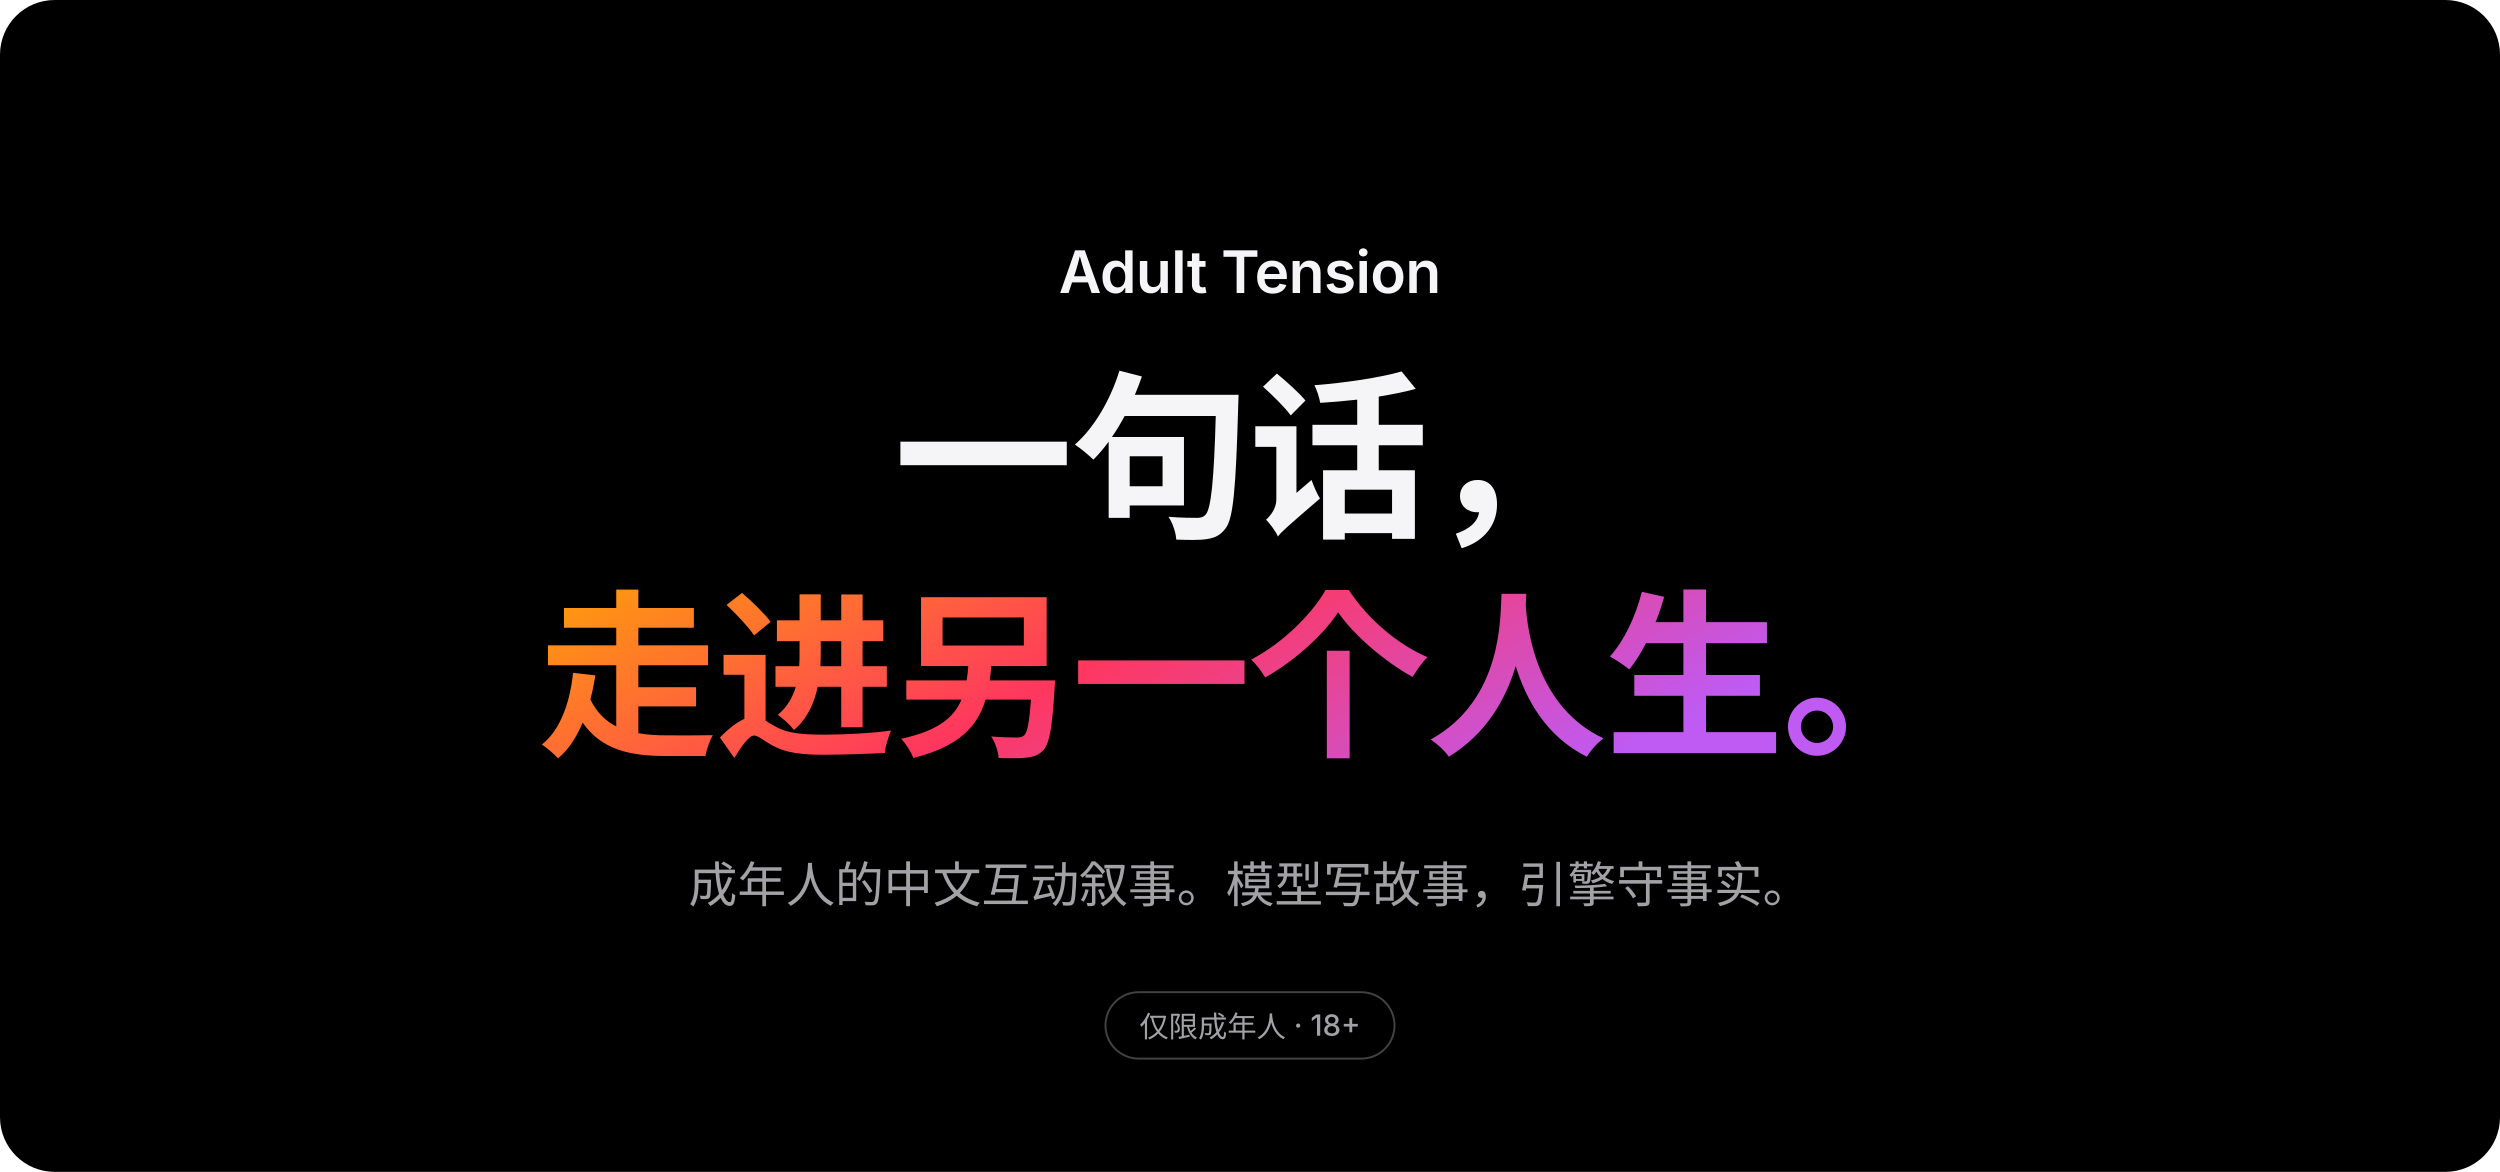
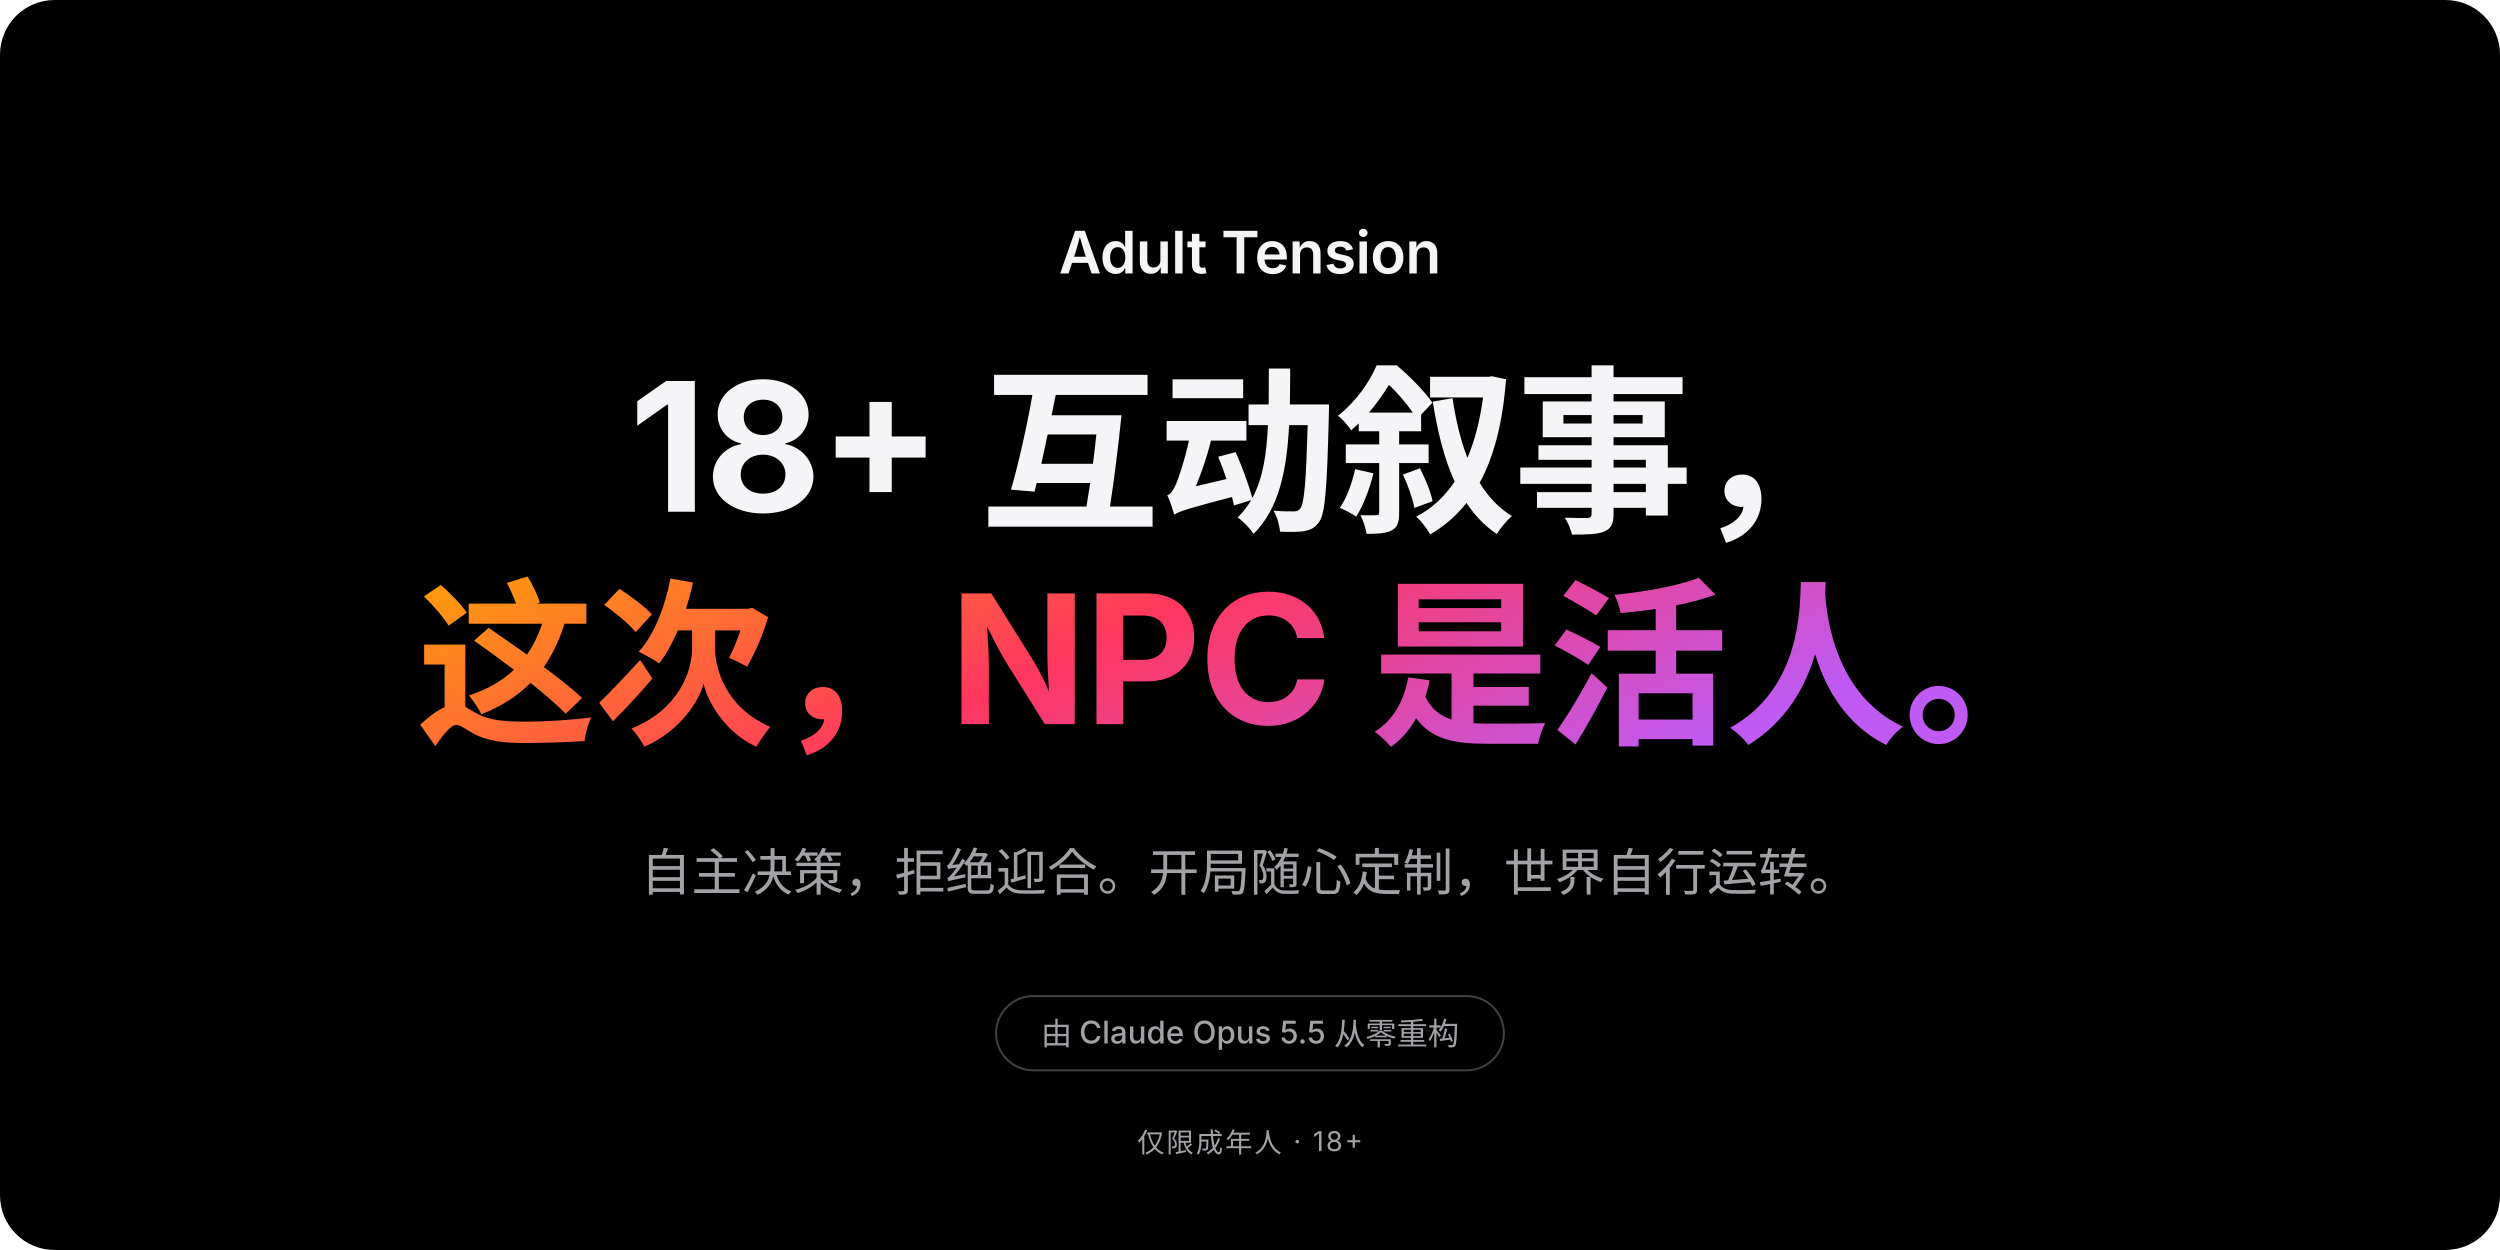
- <svg xmlns="http://www.w3.org/2000/svg" viewBox="0 0 1280 600" width="1280" height="600" role="img" aria-label="Adult Tension：一句话，走进另一个人生。">
+ <svg xmlns="http://www.w3.org/2000/svg" viewBox="0 0 1280 640" width="1280" height="640" role="img" aria-label="Adult Tension：18+ 互动叙事，这次，NPC 是活人。">
  <defs>
    <linearGradient id="g" x1="0" y1="0" x2="1" y2="0.25">
      <stop offset="0" stop-color="#ff9f0a" />
      <stop offset="0.5" stop-color="#ff375f" />
      <stop offset="1" stop-color="#bf5af2" />
    </linearGradient>
  </defs>
-   <rect width="1280" height="600" rx="28" fill="#000000" />
-   <text x="640" y="150" font-family="-apple-system,BlinkMacSystemFont,'SF Pro Display','PingFang SC','Helvetica Neue','Microsoft YaHei','Noto Sans SC',sans-serif" font-size="30" font-weight="600" fill="#f5f5f7" text-anchor="middle" letter-spacing="-0.3">Adult Tension</text>
-   <text x="640" y="268" font-family="-apple-system,BlinkMacSystemFont,'SF Pro Display','PingFang SC','Helvetica Neue','Microsoft YaHei','Noto Sans SC',sans-serif" font-size="92" font-weight="700" fill="#f5f5f7" text-anchor="middle" letter-spacing="-1">一句话，</text>
-   <text x="640" y="380" font-family="-apple-system,BlinkMacSystemFont,'SF Pro Display','PingFang SC','Helvetica Neue','Microsoft YaHei','Noto Sans SC',sans-serif" font-size="92" font-weight="700" fill="url(#g)" text-anchor="middle" letter-spacing="-1">走进另一个人生。</text>
-   <text x="640" y="462" font-family="-apple-system,BlinkMacSystemFont,'SF Pro Display','PingFang SC','Helvetica Neue','Microsoft YaHei','Noto Sans SC',sans-serif" font-size="25" font-weight="400" fill="#a1a1a6" text-anchor="middle" letter-spacing="0">成年人的中文互动叙事。模型写故事，引擎守事实。</text>
-   <rect x="566" y="508" width="148" height="34" rx="17" fill="none" stroke="#424245" />
-   <text x="640" y="531" font-family="-apple-system,BlinkMacSystemFont,'SF Pro Display','PingFang SC','Helvetica Neue','Microsoft YaHei','Noto Sans SC',sans-serif" font-size="15" font-weight="500" fill="#a1a1a6" text-anchor="middle" letter-spacing="0">仅限成年人 · 18+</text>
+   <rect width="1280" height="640" rx="28" fill="#000000" />
+   <text x="640" y="140" font-family="-apple-system,BlinkMacSystemFont,'SF Pro Display','PingFang SC','Helvetica Neue','Microsoft YaHei','Noto Sans SC',sans-serif" font-size="30" font-weight="600" fill="#f5f5f7" text-anchor="middle" letter-spacing="-0.3">Adult Tension</text>
+   <text x="640" y="262" font-family="-apple-system,BlinkMacSystemFont,'SF Pro Display','PingFang SC','Helvetica Neue','Microsoft YaHei','Noto Sans SC',sans-serif" font-size="92" font-weight="700" fill="#f5f5f7" text-anchor="middle" letter-spacing="-1">18+ 互动叙事，</text>
+   <text x="640" y="374" font-family="-apple-system,BlinkMacSystemFont,'SF Pro Display','PingFang SC','Helvetica Neue','Microsoft YaHei','Noto Sans SC',sans-serif" font-size="92" font-weight="700" fill="url(#g)" text-anchor="middle" letter-spacing="-1">这次，NPC 是活人。</text>
+   <text x="640" y="456" font-family="-apple-system,BlinkMacSystemFont,'SF Pro Display','PingFang SC','Helvetica Neue','Microsoft YaHei','Noto Sans SC',sans-serif" font-size="26" font-weight="400" fill="#a1a1a6" text-anchor="middle" letter-spacing="0">自主决策，拒绝迎合。开局随心定制，世界自行运转。</text>
+   <rect x="510" y="510" width="260" height="38" rx="19" fill="none" stroke="#424245" />
+   <text x="640" y="535" font-family="-apple-system,BlinkMacSystemFont,'SF Pro Display','PingFang SC','Helvetica Neue','Microsoft YaHei','Noto Sans SC',sans-serif" font-size="16" font-weight="500" fill="#a1a1a6" text-anchor="middle" letter-spacing="0">由 Claude Opus 5.5 从零重构</text>
+   <text x="640" y="590" font-family="-apple-system,BlinkMacSystemFont,'SF Pro Display','PingFang SC','Helvetica Neue','Microsoft YaHei','Noto Sans SC',sans-serif" font-size="14" font-weight="400" fill="#a1a1a6" text-anchor="middle" letter-spacing="1">仅限成年人 · 18+</text>
</svg>
